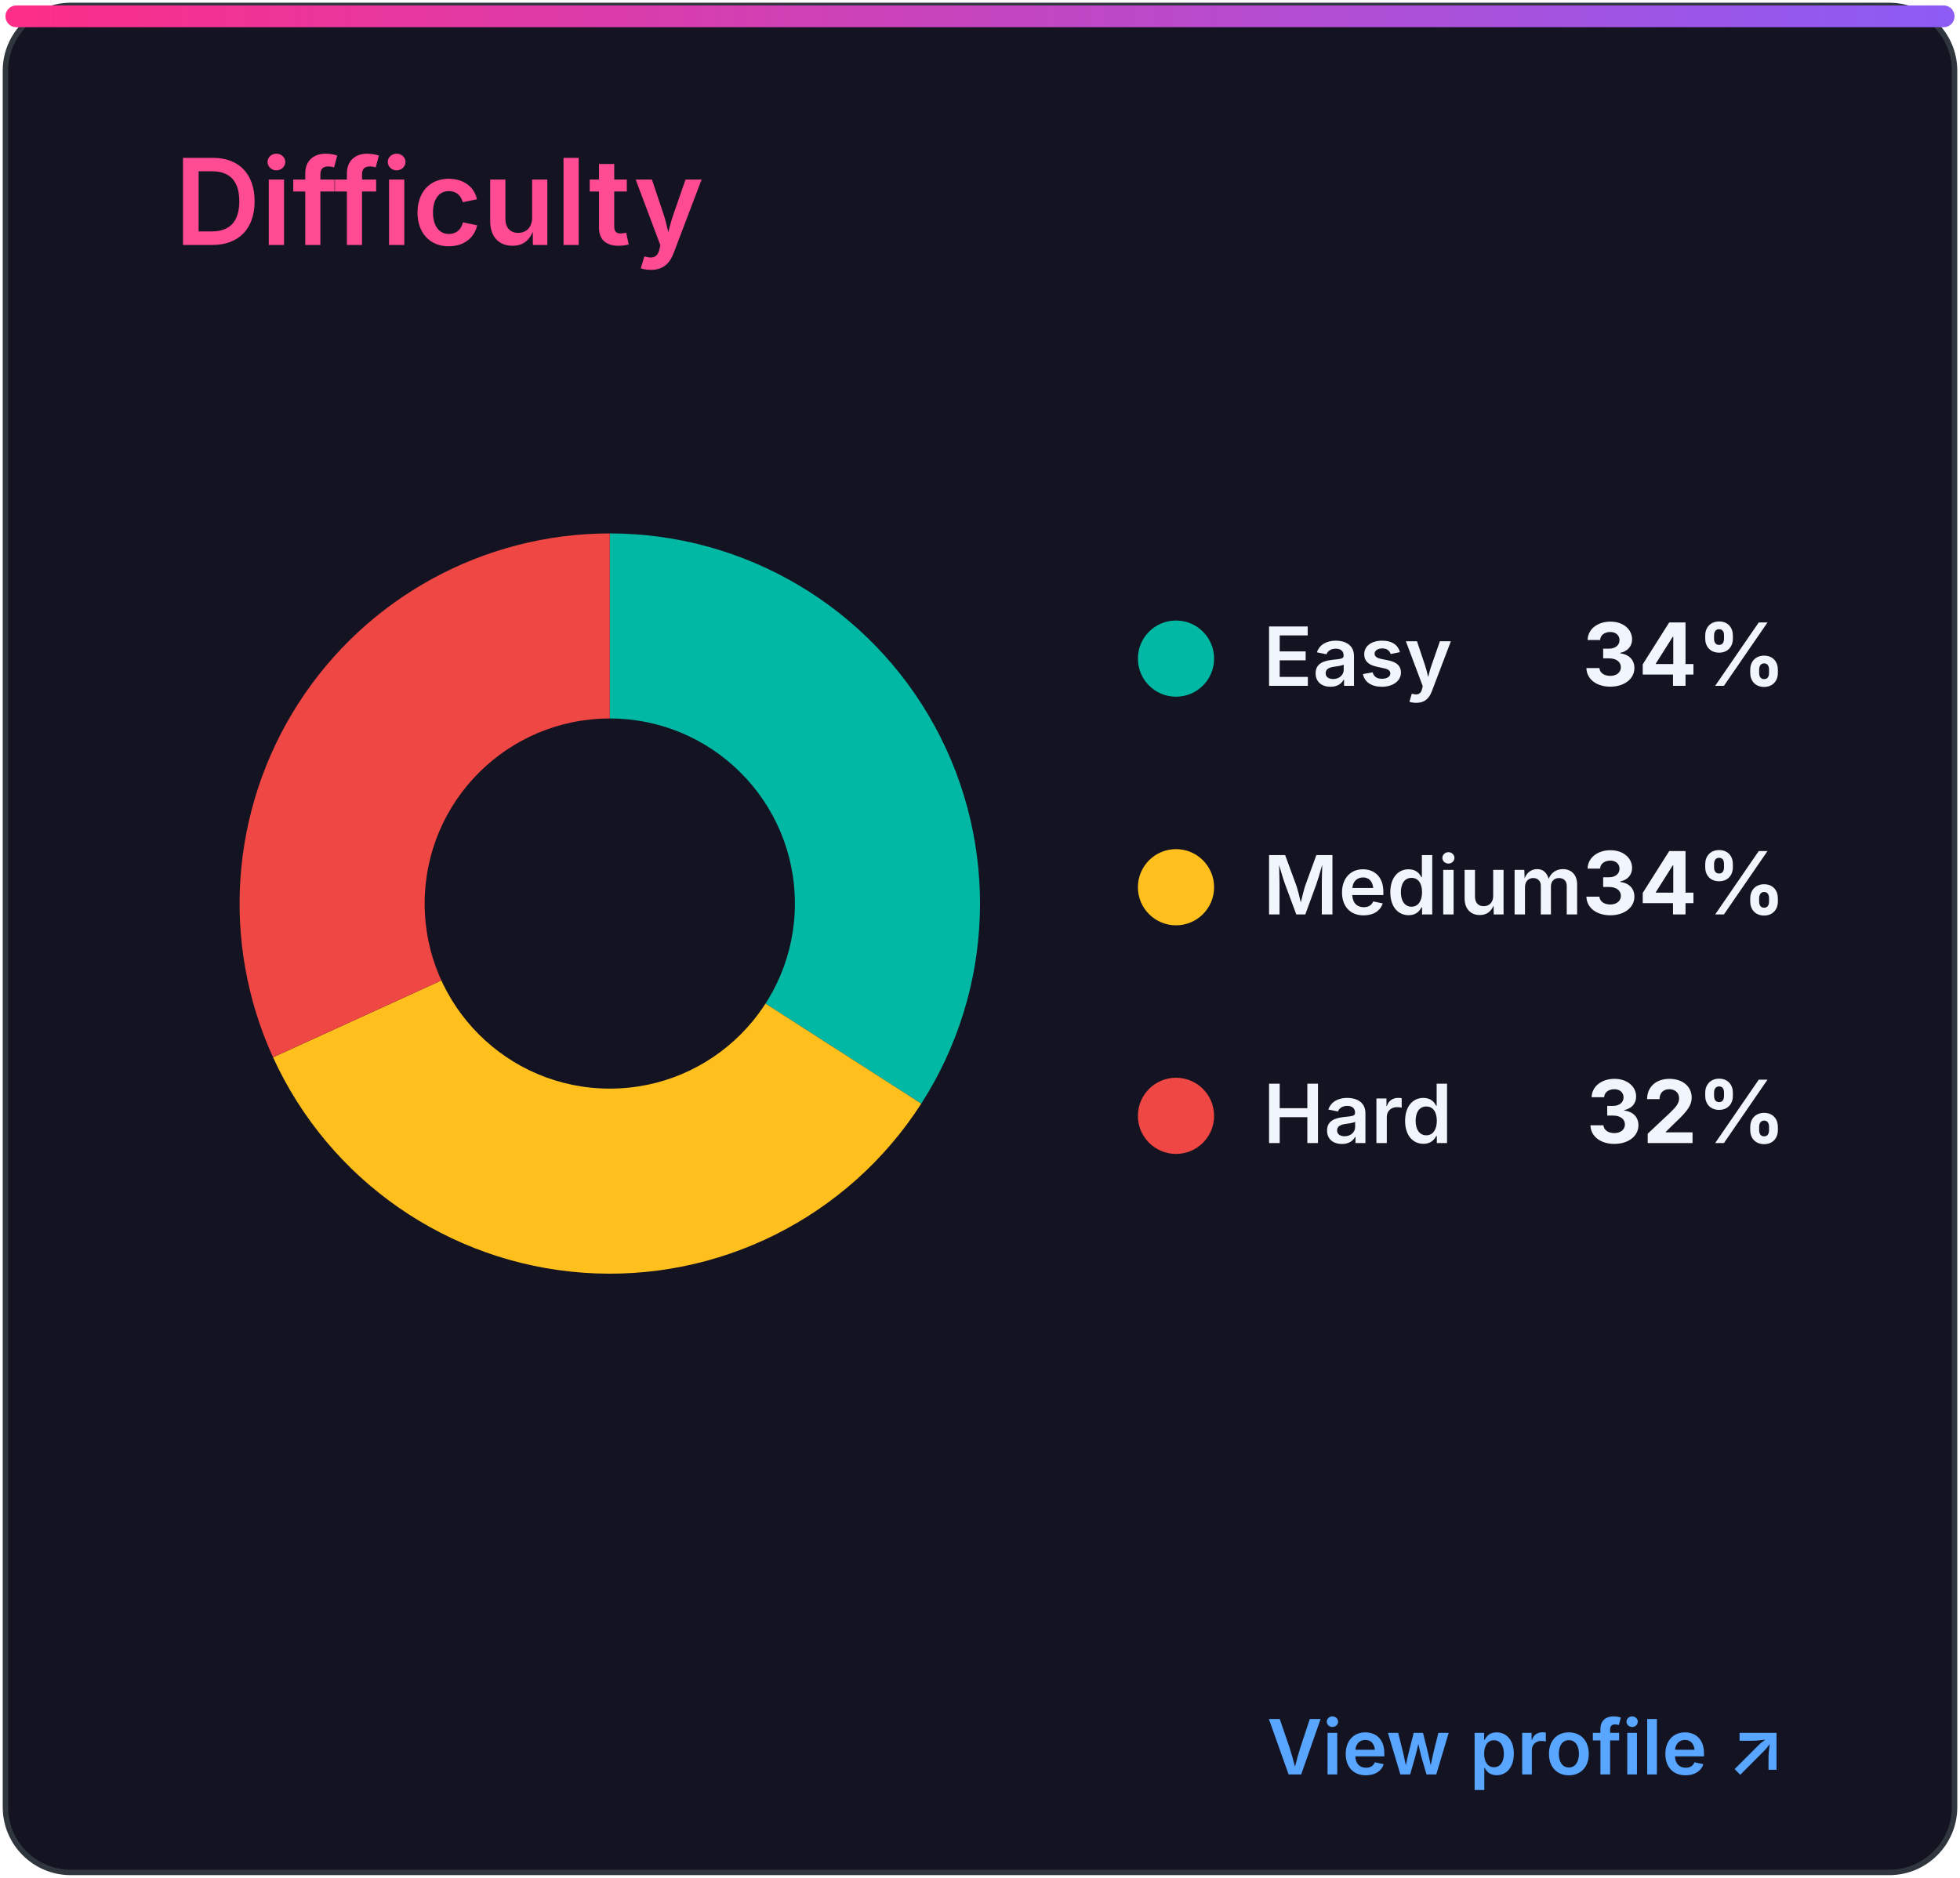
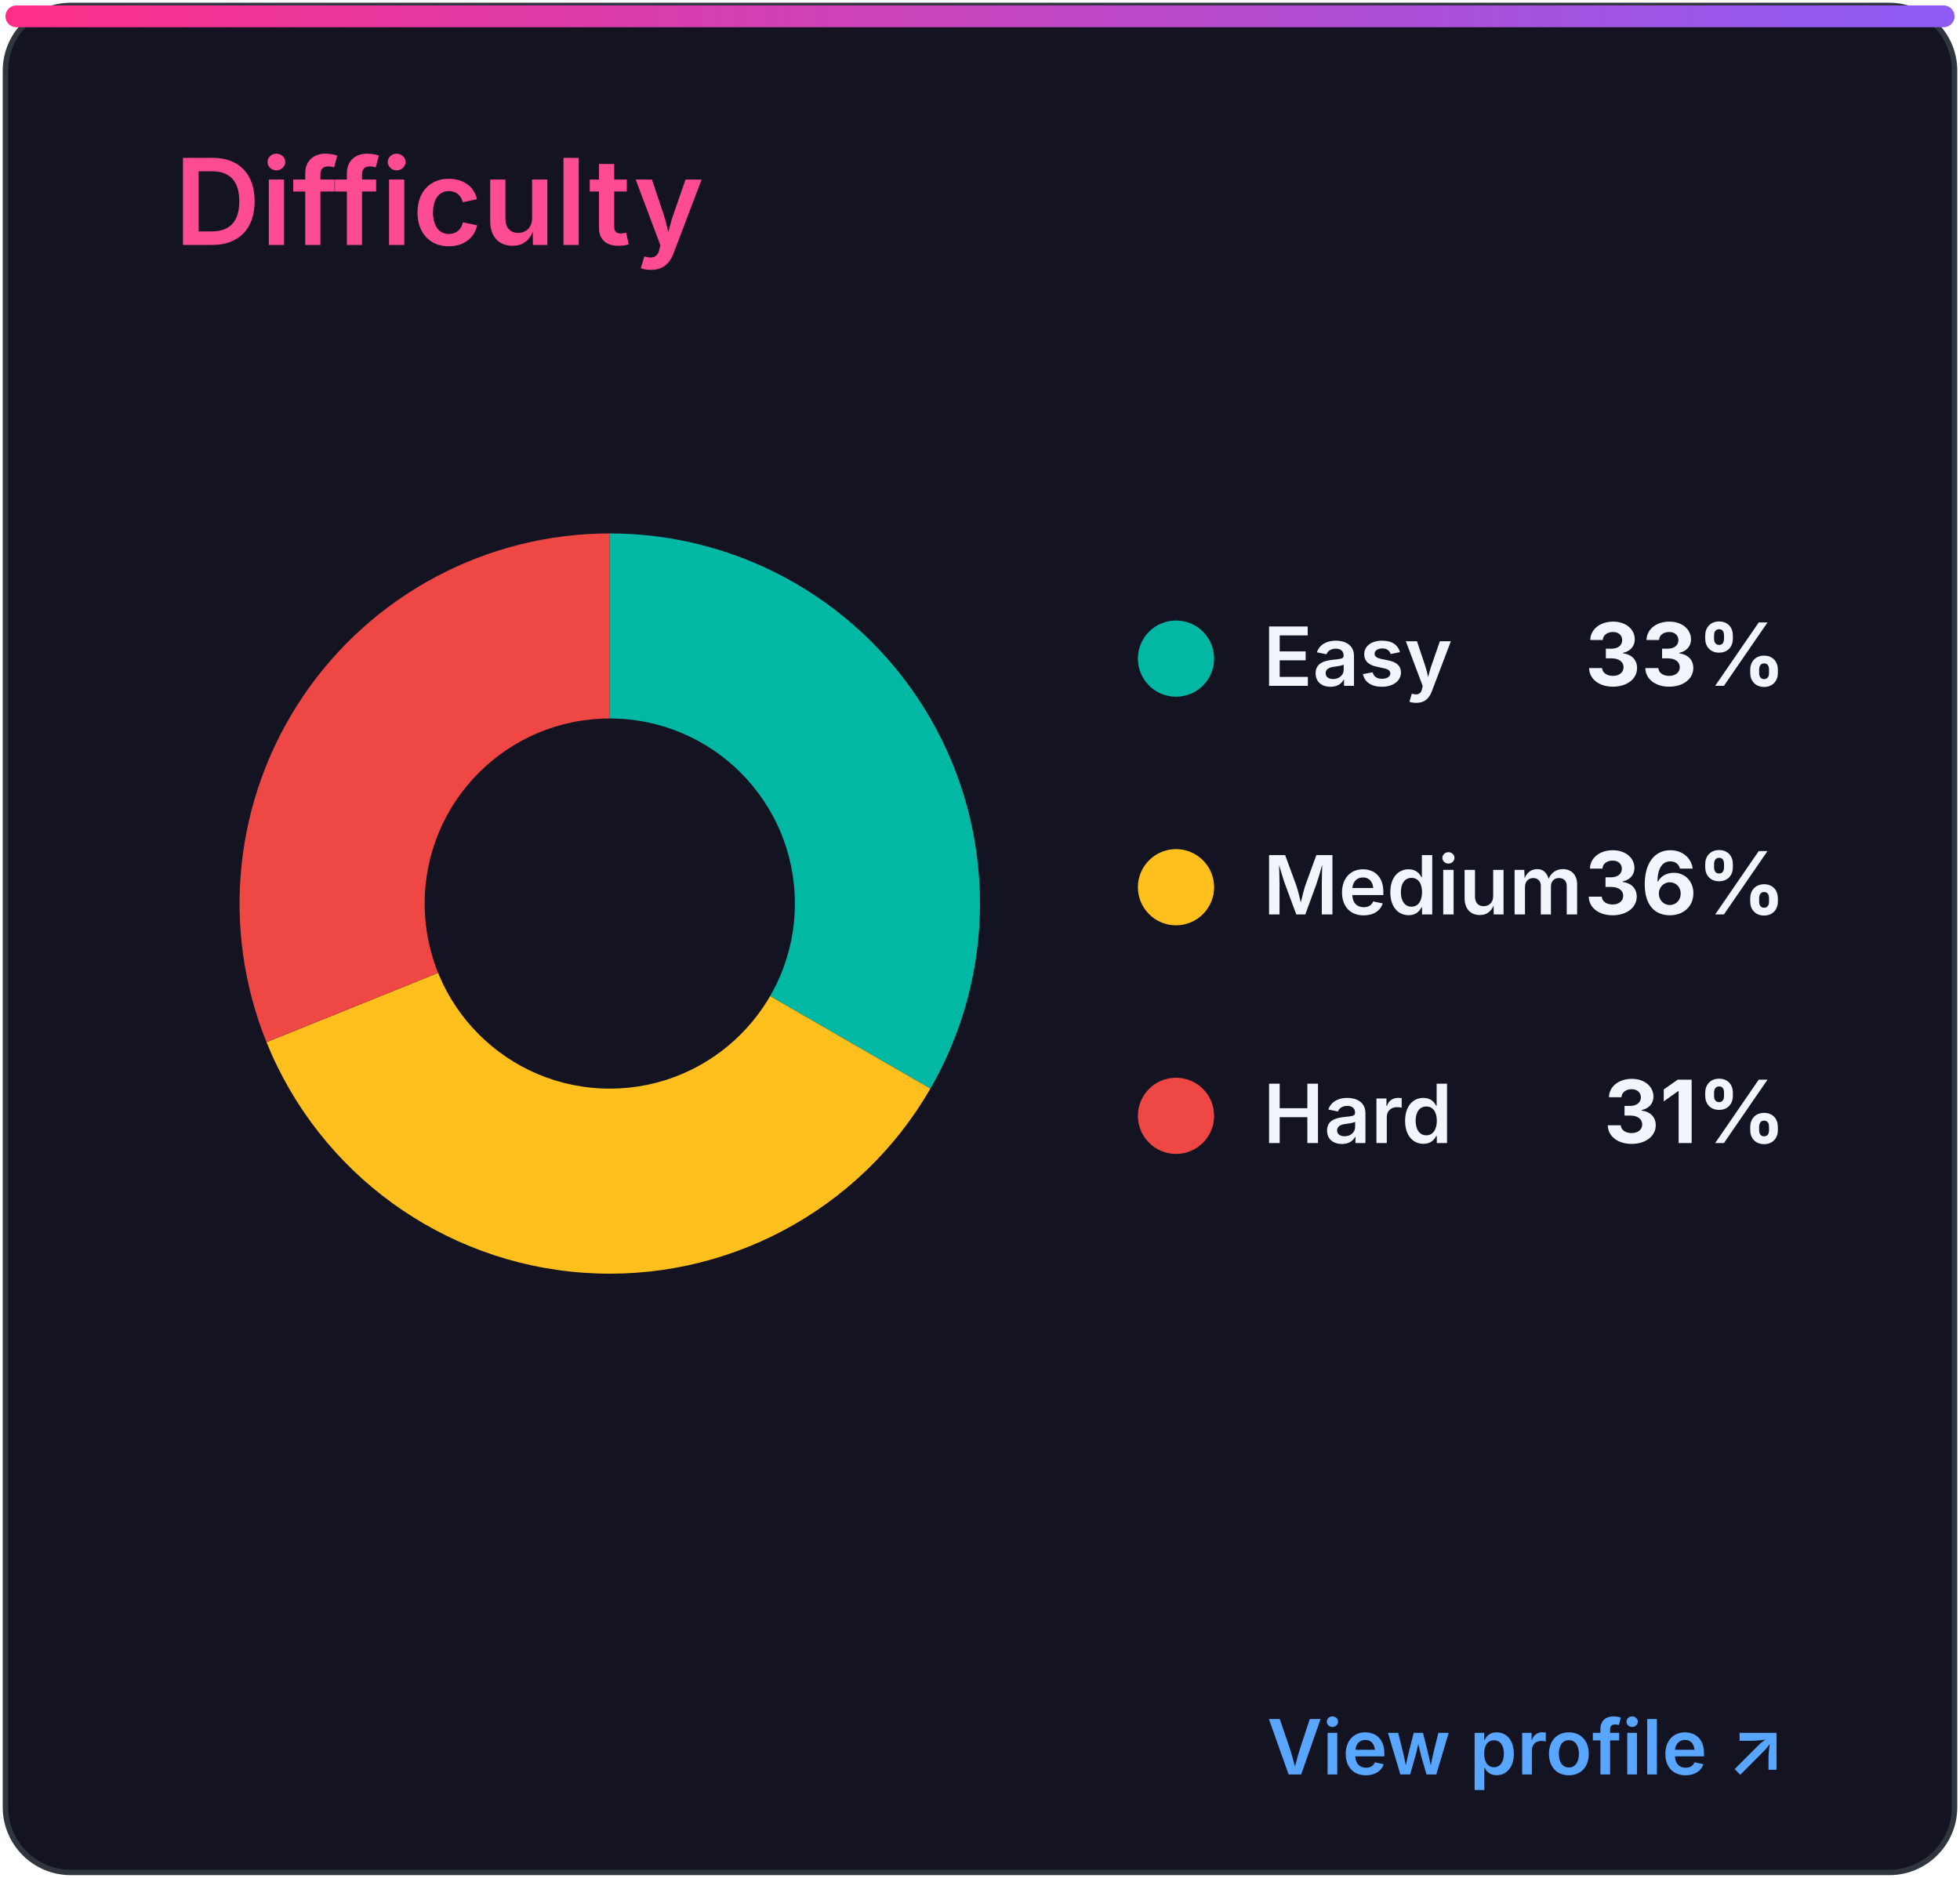
<svg xmlns="http://www.w3.org/2000/svg" width="360" height="345" viewBox="0 0 360 345" role="img" aria-labelledby="title desc">
  <defs>
    <linearGradient id="accent" x1="0" x2="1">
      <stop stop-color="#ff2e88" />
      <stop offset="1" stop-color="#8b5cf6" />
    </linearGradient>
    <clipPath id="bar">
      <rect x="32" y="82" width="296" height="8" rx="4" />
    </clipPath>
    <style>
.heading{font:600 22px -apple-system,BlinkMacSystemFont,'Segoe UI',sans-serif;fill:#ff4b91}
.eyebrow{font:600 10px -apple-system,BlinkMacSystemFont,'Segoe UI',sans-serif;letter-spacing:1.2px;fill:#8b949e}
.total{font:700 52px -apple-system,BlinkMacSystemFont,'Segoe UI',sans-serif;fill:#f0f6fc}
.metric{font:600 15px -apple-system,BlinkMacSystemFont,'Segoe UI',sans-serif;fill:#f0f6fc}
.count{font:700 16px -apple-system,BlinkMacSystemFont,'Segoe UI',sans-serif;fill:#f0f6fc}
.muted{font:500 13px -apple-system,BlinkMacSystemFont,'Segoe UI',sans-serif;fill:#8b949e}
.language{font:700 31px -apple-system,BlinkMacSystemFont,'Segoe UI',sans-serif;fill:#f0f6fc}
.link{font:600 14px -apple-system,BlinkMacSystemFont,'Segoe UI',sans-serif;fill:#58a6ff}
</style>
  </defs>
  <rect x="1" y="1" width="358" height="343" rx="12" fill="#141321" stroke="#30363d" />
  <rect x="1" y="1" width="358" height="4" rx="2" fill="url(#accent)" />
  <text x="32" y="45" class="heading">Difficulty</text>
-   <path d="M 112 166 L 112.00 98.00 A 68 68 0 0 1 169.21 202.76 Z" fill="#00b8a3" />
-   <path d="M 112 166 L 169.21 202.76 A 68 68 0 0 1 50.15 194.25 Z" fill="#ffc01e" />
-   <path d="M 112 166 L 50.15 194.25 A 68 68 0 0 1 112.00 98.00 Z" fill="#ef4743" />
+   <path d="M 112 166 L 112.00 98.00 A 68 68 0 0 1 170.89 200.00 Z" fill="#00b8a3" />
+   <path d="M 112 166 L 170.89 200.00 A 68 68 0 0 1 48.95 191.47 Z" fill="#ffc01e" />
+   <path d="M 112 166 L 48.95 191.47 A 68 68 0 0 1 112.00 98.00 Z" fill="#ef4743" />
  <circle cx="112" cy="166" r="34" fill="#141321" />
  <circle cx="216" cy="121" r="7" fill="#00b8a3" />
  <text x="232" y="126" class="metric">Easy</text>
-   <text x="328" y="126" class="count" text-anchor="end">34%</text>
+   <text x="328" y="126" class="count" text-anchor="end">33%</text>
  <circle cx="216" cy="163" r="7" fill="#ffc01e" />
  <text x="232" y="168" class="metric">Medium</text>
-   <text x="328" y="168" class="count" text-anchor="end">34%</text>
+   <text x="328" y="168" class="count" text-anchor="end">36%</text>
  <circle cx="216" cy="205" r="7" fill="#ef4743" />
  <text x="232" y="210" class="metric">Hard</text>
-   <text x="328" y="210" class="count" text-anchor="end">32%</text>
+   <text x="328" y="210" class="count" text-anchor="end">31%</text>
  <text x="328" y="326" class="link" text-anchor="end">View profile ↗</text>
</svg>
